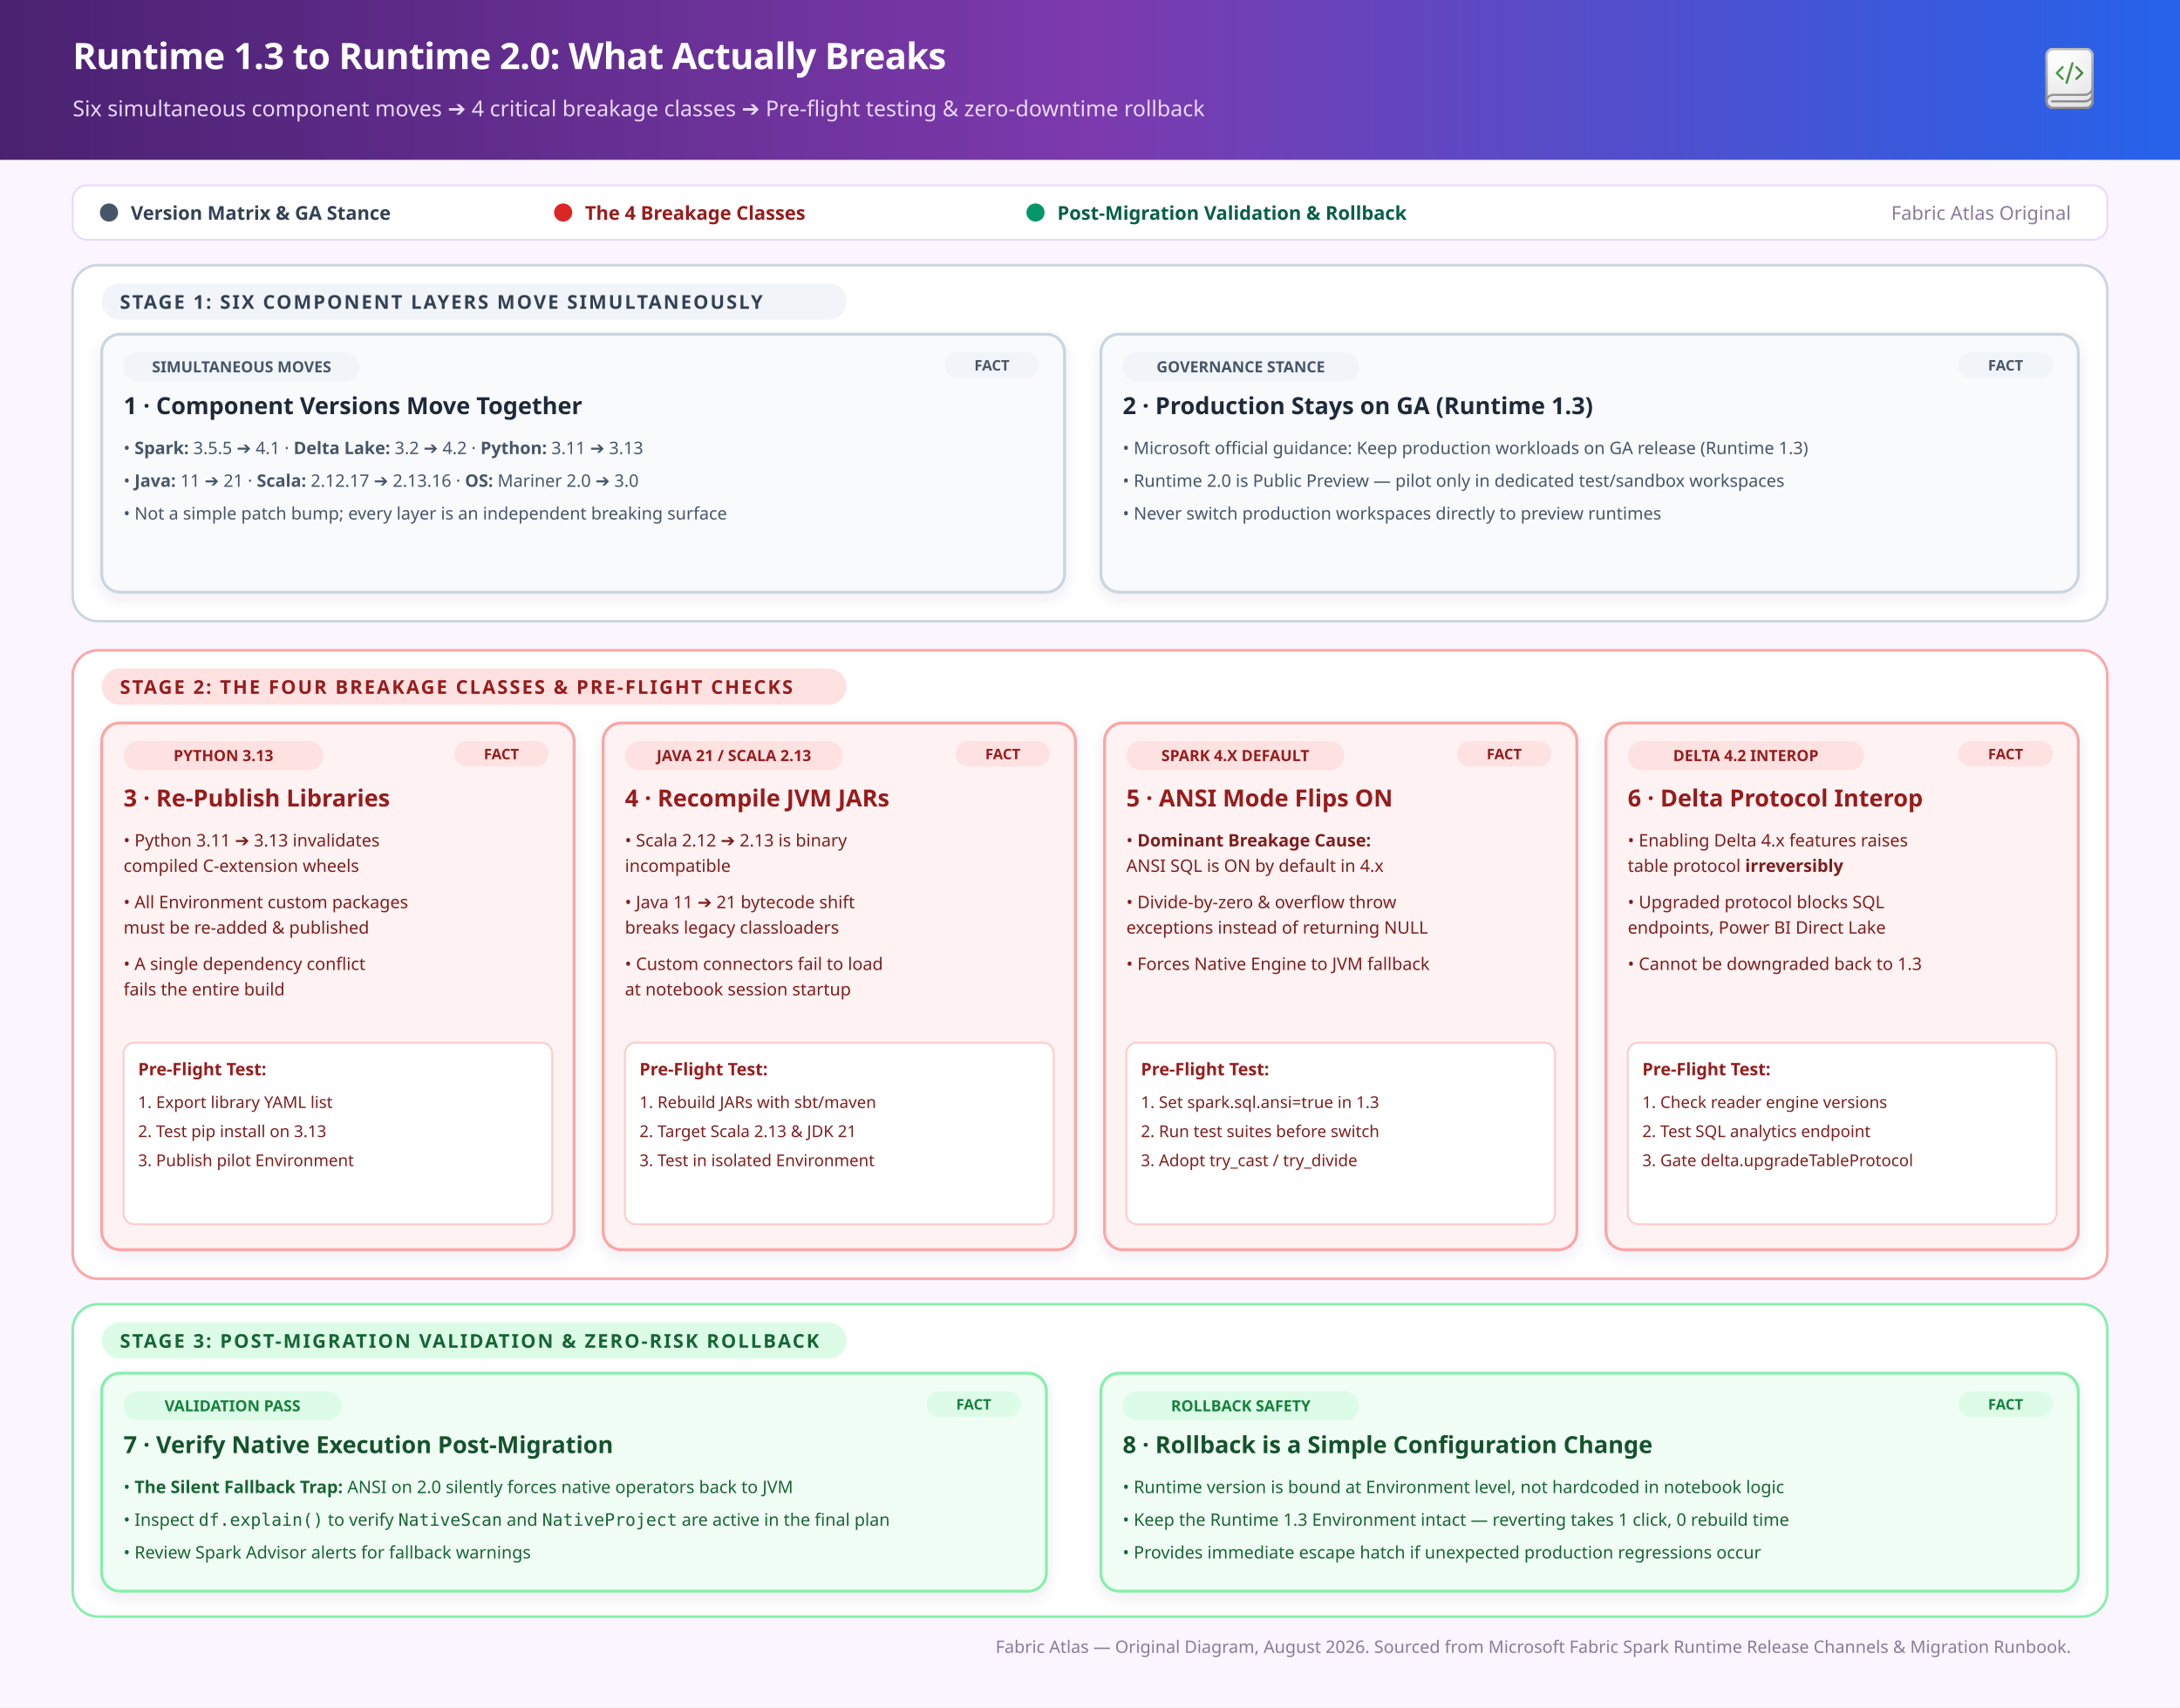
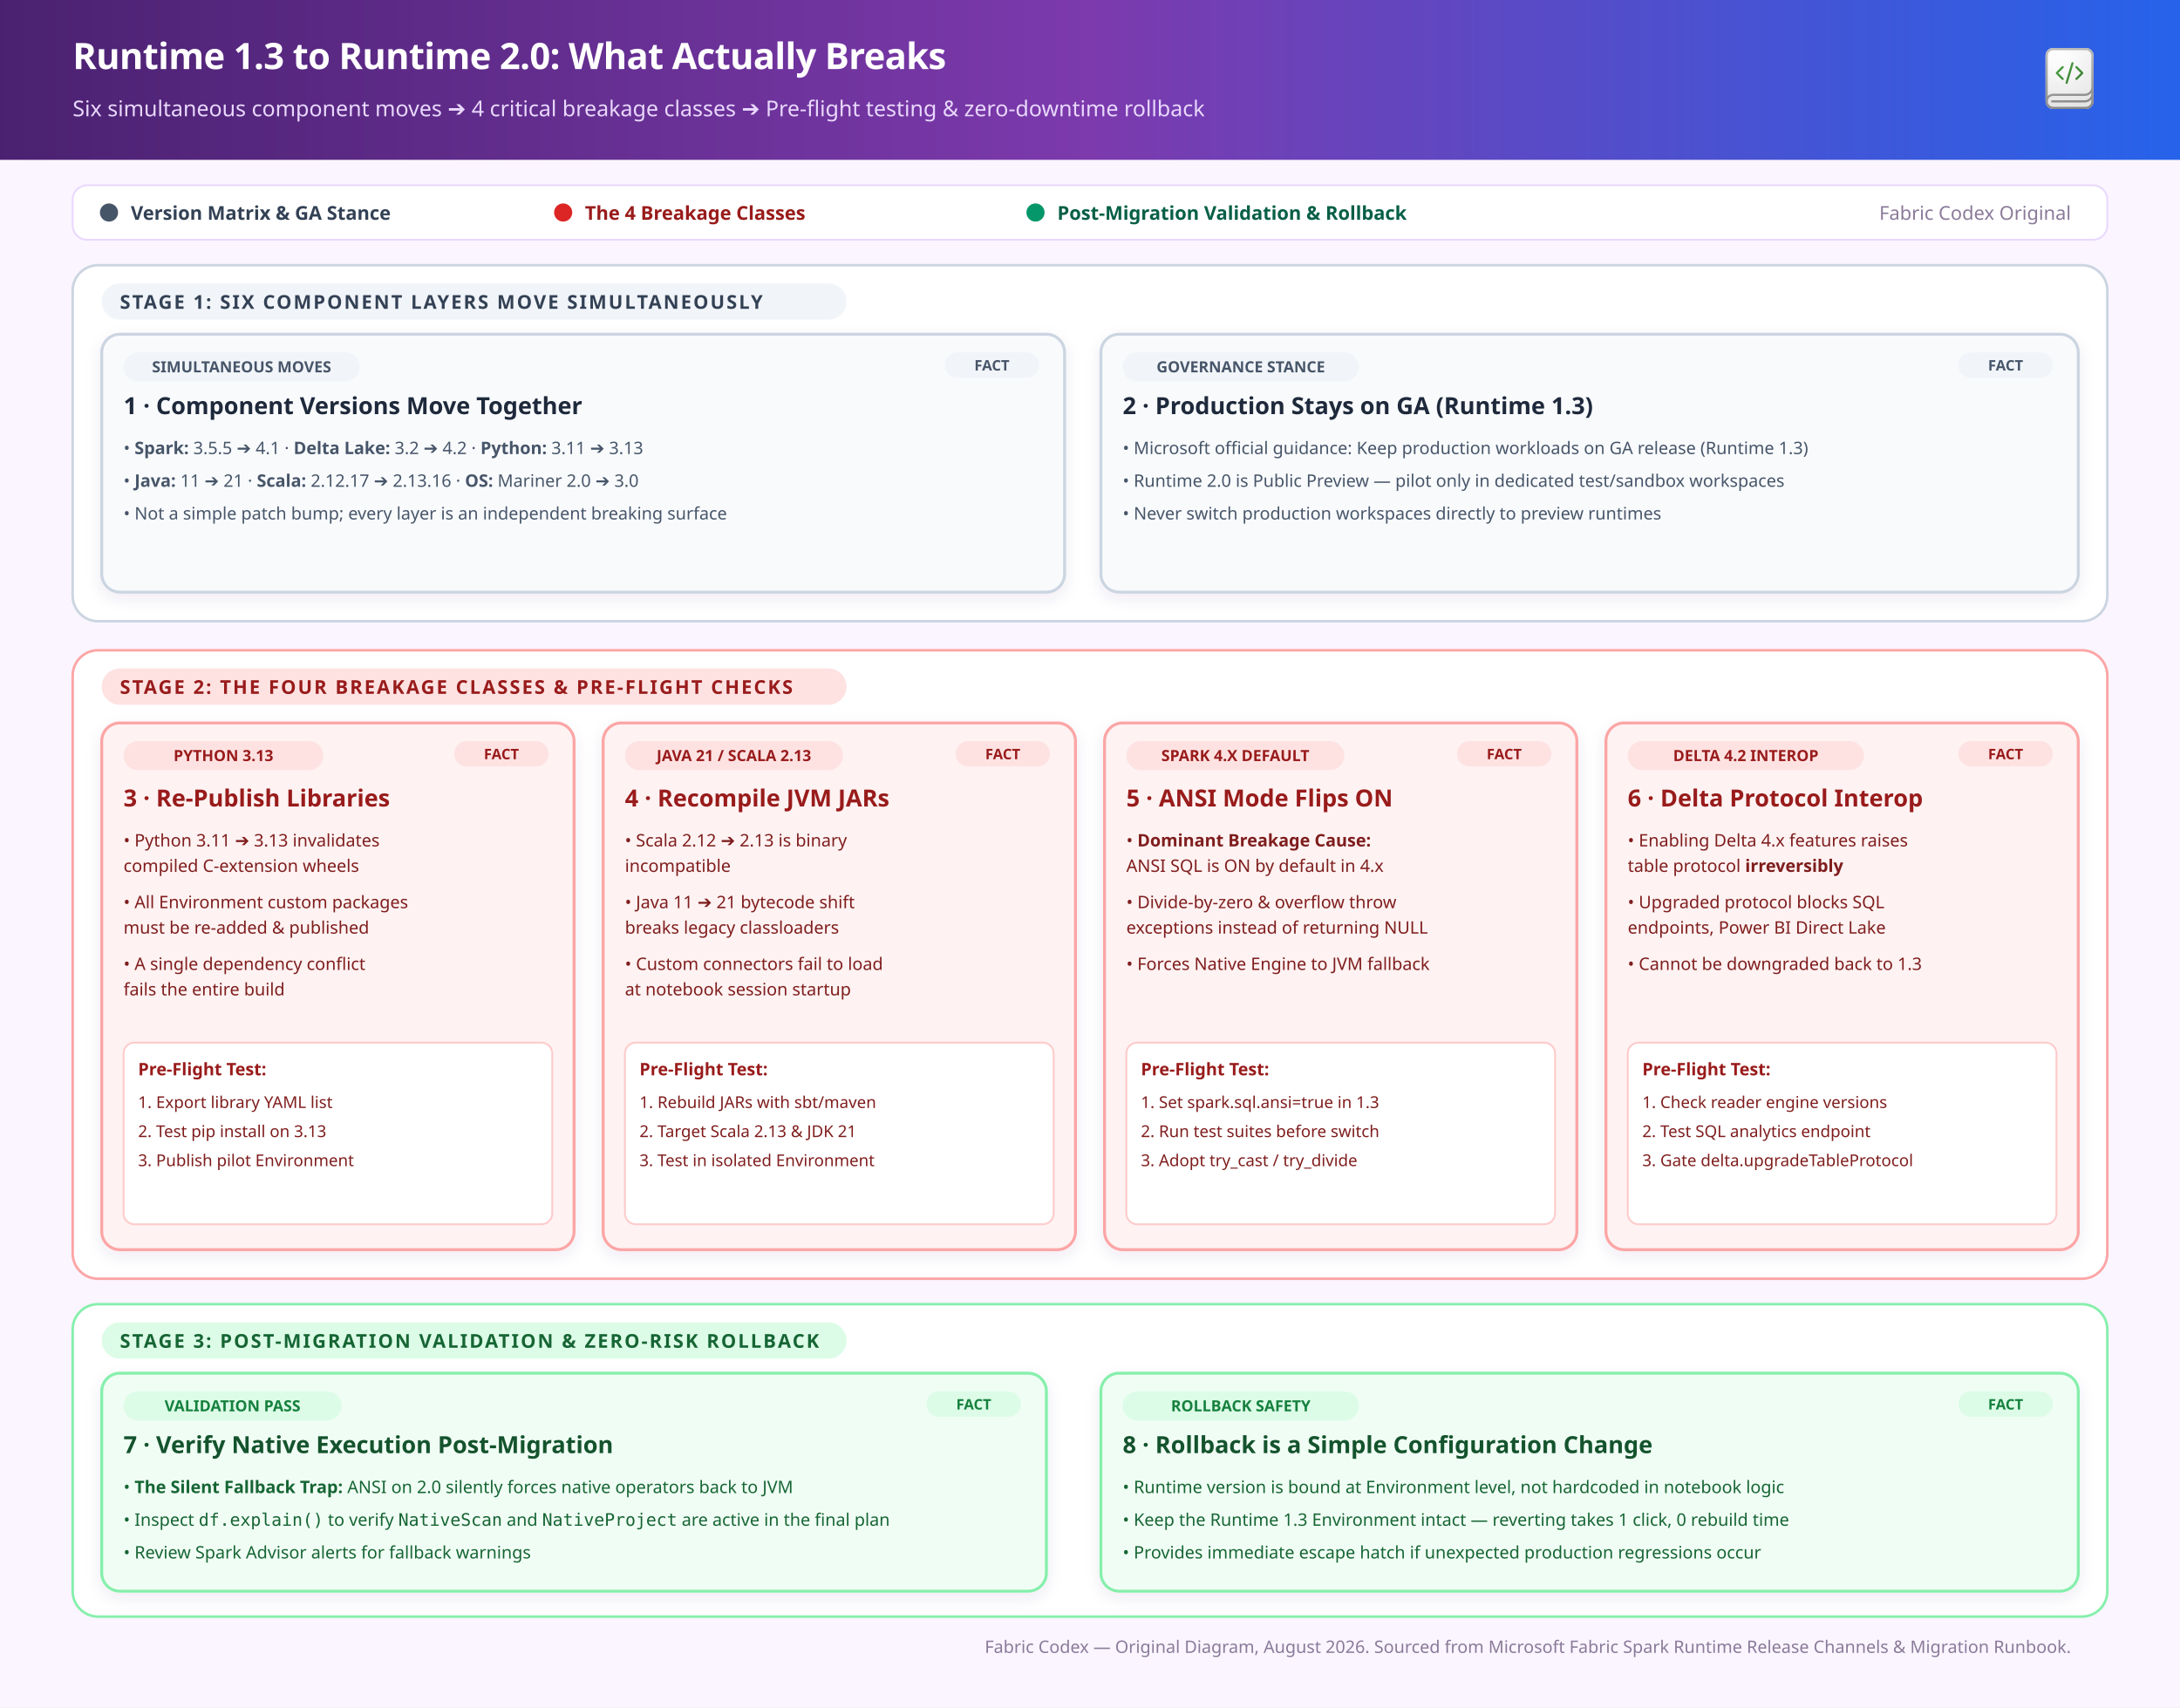
<svg xmlns="http://www.w3.org/2000/svg" viewBox="0 0 1200 940" font-family="Segoe UI, -apple-system, sans-serif" role="img" aria-labelledby="fabric-runtime-1-3-to-2-0-migration-title fabric-runtime-1-3-to-2-0-migration-desc" data-diagram-id="fabric-runtime-1-3-to-2-0-migration">
  <defs>
    <linearGradient id="mig-head" x1="0" y1="0" x2="1" y2="0">
      <stop offset="0" stop-color="#4A2170" />
      <stop offset="0.5" stop-color="#7C3AAD" />
      <stop offset="1" stop-color="#2563EB" />
    </linearGradient>
    <filter id="mig-shadow" x="-4%" y="-6%" width="108%" height="116%" filterUnits="userSpaceOnUse">
      <feDropShadow dx="0" dy="3" stdDeviation="4" flood-color="#4A2170" flood-opacity="0.08" />
    </filter>
    <marker id="mig-arr-purple" viewBox="0 0 10 10" refX="8" refY="5" markerWidth="7" markerHeight="7" orient="auto-start-reverse">
      <path d="M0 0 L10 5 L0 10 z" fill="#7C3AAD" />
    </marker>
    <marker id="mig-arr-green" viewBox="0 0 10 10" refX="8" refY="5" markerWidth="7" markerHeight="7" orient="auto-start-reverse">
      <path d="M0 0 L10 5 L0 10 z" fill="#059669" />
    </marker>
    <marker id="mig-arr-red" viewBox="0 0 10 10" refX="8" refY="5" markerWidth="7" markerHeight="7" orient="auto-start-reverse">
      <path d="M0 0 L10 5 L0 10 z" fill="#DC2626" />
    </marker>
    <linearGradient id="mig-nb-a" x1="11.111" x2="15.576" y1="2" y2="30.067" gradientUnits="userSpaceOnUse">
      <stop stop-color="#fff" />
      <stop offset="1" stop-color="#EBEBEB" />
    </linearGradient>
    <linearGradient id="mig-nb-c" x1="9.691" x2="19.427" y1="8.5" y2="20.784" gradientUnits="userSpaceOnUse">
      <stop stop-color="#4BA446" />
      <stop offset="1" stop-color="#3F7D35" />
    </linearGradient>
    <linearGradient id="mig-nb-f" x1="12.104" x2="16.851" y1="2" y2="29.972" gradientUnits="userSpaceOnUse">
      <stop stop-color="#BBB" />
      <stop offset="1" stop-color="#888" />
    </linearGradient>
    <radialGradient id="mig-nb-b" cx="0" cy="0" r="1" gradientTransform="matrix(11.61113 22.16669 -17.08352 8.94852 12.028 9.292)" gradientUnits="userSpaceOnUse">
      <stop offset=".177" stop-color="#fff" />
      <stop offset="1" stop-color="#B8B8B8" />
    </radialGradient>
  </defs>
  <rect width="1200" height="940" fill="#FAF5FF" />
  <rect width="1200" height="88" fill="url(#mig-head)" />
  <g data-official-icon="microsoft" data-icon-name="notebook_item_32">
    <g transform="translate(1120,24) scale(1.2)">
      <path fill="url(#mig-nb-a)" d="M5 5.5A3.5 3.5 0 0 1 8.5 2h15A3.5 3.5 0 0 1 27 5.5v21a3.5 3.5 0 0 1-3.5 3.5h-15A3.5 3.5 0 0 1 5 26.5z" />
      <path fill="url(#mig-nb-b)" fill-opacity=".2" d="M5 5.5A3.5 3.5 0 0 1 8.5 2h15A3.5 3.5 0 0 1 27 5.5v21a3.5 3.5 0 0 1-3.5 3.5h-15A3.5 3.5 0 0 1 5 26.5z" />
      <path fill="url(#mig-nb-c)" d="M17.494 8.521a.5.5 0 0 1 .335.623l-2.7 9a.5.5 0 1 1-.957-.287l2.7-9a.5.5 0 0 1 .622-.336" />
      <path fill="url(#mig-nb-c)" d="M18.797 10.446a.5.5 0 0 1 .707 0l2.63 2.63a.6.6 0 0 1 0 .848l-2.63 2.63a.5.5 0 0 1-.707-.708l2.346-2.346-2.346-2.347a.5.5 0 0 1 0-.707" />
      <path fill="url(#mig-nb-c)" d="M12.496 10.446a.5.5 0 1 1 .707.707L10.857 13.5l2.346 2.346a.5.5 0 0 1-.707.707l-2.63-2.629a.6.6 0 0 1 0-.848z" />
      <path fill="url(#mig-nb-f)" fill-rule="evenodd" d="M5 26.5v-21A3.5 3.5 0 0 1 8.5 2h15A3.5 3.5 0 0 1 27 5.5v21a3.5 3.5 0 0 1-3.5 3.5h-15A3.5 3.5 0 0 1 5 26.5M8.5 3h15A2.5 2.5 0 0 1 26 5.5V20a3 3 0 0 1-3 3H8.5A3.5 3.5 0 0 0 6 24.05V5.5A2.5 2.5 0 0 1 8.5 3M26 25.646v.854a2.5 2.5 0 0 1-2.5 2.5h-15a2.5 2.5 0 0 1 0-5H23a4 4 0 0 0 3-1.354V23a3 3 0 0 1-3 3H8a.5.5 0 0 0 0 1h15a4 4 0 0 0 3-1.354" clip-rule="evenodd" />
    </g>
  </g>
  <text x="40" y="38" font-size="20" font-weight="700" fill="#FFFFFF" letter-spacing="-0.3px">Runtime 1.3 to Runtime 2.0: What Actually Breaks</text>
  <text x="40" y="64" font-size="12" fill="#E9D8FD">Six simultaneous component moves ➔ 4 critical breakage classes ➔ Pre-flight testing &amp; zero-downtime rollback</text>
  <g transform="translate(40,102)" font-size="10.5">
    <rect width="1120" height="30" rx="8" fill="#FFFFFF" stroke="#E9D8FD" />
    <circle cx="20" cy="15" r="5" fill="#475569" />
    <text x="32" y="19" fill="#334155" font-weight="600">Version Matrix &amp; GA Stance</text>
    <circle cx="270" cy="15" r="5" fill="#DC2626" />
    <text x="282" y="19" fill="#991B1B" font-weight="600">The 4 Breakage Classes</text>
    <circle cx="530" cy="15" r="5" fill="#059669" />
    <text x="542" y="19" fill="#065F46" font-weight="600">Post-Migration Validation &amp; Rollback</text>
-     <text x="1100" y="19" text-anchor="end" fill="#8A7A99">Fabric Atlas Original</text>
+     <text x="1100" y="19" text-anchor="end" fill="#8A7A99">Fabric Codex Original</text>
  </g>
  <rect x="40" y="146" width="1120" height="196" rx="14" fill="#FFFFFF" stroke="#CBD5E1" stroke-width="1.4" />
  <rect x="56" y="156" width="410" height="20" rx="10" fill="#F1F5F9" />
  <text x="66" y="170" font-size="10.5" font-weight="700" fill="#334155" letter-spacing="1px">STAGE 1: SIX COMPONENT LAYERS MOVE SIMULTANEOUSLY</text>
  <g data-node-id="versions" role="group" tabindex="0" aria-label="Component versions move together">
    <rect x="56" y="184" width="530" height="142" rx="10" fill="#F8FAFC" stroke="#CBD5E1" stroke-width="1.6" filter="url(#mig-shadow)" />
    <rect x="68" y="194" width="130" height="16" rx="8" fill="#F1F5F9" />
    <text x="133" y="205" text-anchor="middle" font-size="8.5" font-weight="700" fill="#475569">SIMULTANEOUS MOVES</text>
    <text x="68" y="228" font-size="13" font-weight="700" fill="#1E293B">1 · Component Versions Move Together</text>
    <text x="68" y="250" font-size="9.5" fill="#475569">• <tspan font-weight="700">Spark:</tspan> 3.5.5 ➔ 4.1  ·  <tspan font-weight="700">Delta Lake:</tspan> 3.2 ➔ 4.2  ·  <tspan font-weight="700">Python:</tspan> 3.11 ➔ 3.13</text>
    <text x="68" y="268" font-size="9.5" fill="#475569">• <tspan font-weight="700">Java:</tspan> 11 ➔ 21  ·  <tspan font-weight="700">Scala:</tspan> 2.12.17 ➔ 2.13.16  ·  <tspan font-weight="700">OS:</tspan> Mariner 2.0 ➔ 3.0</text>
    <text x="68" y="286" font-size="9.5" fill="#475569">• Not a simple patch bump; every layer is an independent breaking surface</text>
    <rect x="520" y="194" width="52" height="14" rx="7" fill="#F1F5F9" />
    <text x="546" y="204" text-anchor="middle" font-size="8" font-weight="700" fill="#475569">FACT</text>
  </g>
  <g data-node-id="stance" role="group" tabindex="0" aria-label="Production stays on GA">
    <rect x="606" y="184" width="538" height="142" rx="10" fill="#F8FAFC" stroke="#CBD5E1" stroke-width="1.6" filter="url(#mig-shadow)" />
    <rect x="618" y="194" width="130" height="16" rx="8" fill="#F1F5F9" />
    <text x="683" y="205" text-anchor="middle" font-size="8.5" font-weight="700" fill="#475569">GOVERNANCE STANCE</text>
    <text x="618" y="228" font-size="13" font-weight="700" fill="#1E293B">2 · Production Stays on GA (Runtime 1.3)</text>
    <text x="618" y="250" font-size="9.5" fill="#475569">• Microsoft official guidance: Keep production workloads on GA release (Runtime 1.3)</text>
    <text x="618" y="268" font-size="9.5" fill="#475569">• Runtime 2.0 is Public Preview — pilot only in dedicated test/sandbox workspaces</text>
    <text x="618" y="286" font-size="9.5" fill="#475569">• Never switch production workspaces directly to preview runtimes</text>
    <rect x="1078" y="194" width="52" height="14" rx="7" fill="#F1F5F9" />
    <text x="1104" y="204" text-anchor="middle" font-size="8" font-weight="700" fill="#475569">FACT</text>
  </g>
  <rect x="40" y="358" width="1120" height="346" rx="14" fill="#FFFFFF" stroke="#FCA5A5" stroke-width="1.4" />
  <rect x="56" y="368" width="410" height="20" rx="10" fill="#FEE2E2" />
  <text x="66" y="382" font-size="10.5" font-weight="700" fill="#991B1B" letter-spacing="1px">STAGE 2: THE FOUR BREAKAGE CLASSES &amp; PRE-FLIGHT CHECKS</text>
  <g data-node-id="libs" role="group" tabindex="0" aria-label="Libraries must be re-published">
    <rect x="56" y="398" width="260" height="290" rx="10" fill="#FEF2F2" stroke="#FCA5A5" stroke-width="1.6" filter="url(#mig-shadow)" />
    <rect x="68" y="408" width="110" height="16" rx="8" fill="#FEE2E2" />
    <text x="123" y="419" text-anchor="middle" font-size="8.5" font-weight="700" fill="#991B1B">PYTHON 3.13</text>
    <text x="68" y="444" font-size="13" font-weight="700" fill="#991B1B">3 · Re-Publish Libraries</text>
    <text x="68" y="466" font-size="9.5" fill="#7F1D1D">• Python 3.11 ➔ 3.13 invalidates</text>
    <text x="68" y="480" font-size="9.5" fill="#7F1D1D">  compiled C-extension wheels</text>
    <text x="68" y="500" font-size="9.5" fill="#7F1D1D">• All Environment custom packages</text>
    <text x="68" y="514" font-size="9.5" fill="#7F1D1D">  must be re-added &amp; published</text>
    <text x="68" y="534" font-size="9.5" fill="#7F1D1D">• A single dependency conflict</text>
    <text x="68" y="548" font-size="9.5" fill="#7F1D1D">  fails the entire build</text>
    <rect x="68" y="574" width="236" height="100" rx="6" fill="#FFFFFF" stroke="#FECACA" />
    <text x="76" y="592" font-size="9.5" font-weight="700" fill="#991B1B">Pre-Flight Test:</text>
    <text x="76" y="610" font-size="9" fill="#7F1D1D">1. Export library YAML list</text>
    <text x="76" y="626" font-size="9" fill="#7F1D1D">2. Test pip install on 3.13</text>
    <text x="76" y="642" font-size="9" fill="#7F1D1D">3. Publish pilot Environment</text>
    <rect x="250" y="408" width="52" height="14" rx="7" fill="#FEE2E2" />
    <text x="276" y="418" text-anchor="middle" font-size="8" font-weight="700" fill="#991B1B">FACT</text>
  </g>
  <g data-node-id="jars" role="group" tabindex="0" aria-label="JVM artifacts need recompiling">
    <rect x="332" y="398" width="260" height="290" rx="10" fill="#FEF2F2" stroke="#FCA5A5" stroke-width="1.6" filter="url(#mig-shadow)" />
    <rect x="344" y="408" width="120" height="16" rx="8" fill="#FEE2E2" />
    <text x="404" y="419" text-anchor="middle" font-size="8.5" font-weight="700" fill="#991B1B">JAVA 21 / SCALA 2.13</text>
    <text x="344" y="444" font-size="13" font-weight="700" fill="#991B1B">4 · Recompile JVM JARs</text>
    <text x="344" y="466" font-size="9.5" fill="#7F1D1D">• Scala 2.12 ➔ 2.13 is binary</text>
    <text x="344" y="480" font-size="9.5" fill="#7F1D1D">  incompatible</text>
    <text x="344" y="500" font-size="9.5" fill="#7F1D1D">• Java 11 ➔ 21 bytecode shift</text>
    <text x="344" y="514" font-size="9.5" fill="#7F1D1D">  breaks legacy classloaders</text>
    <text x="344" y="534" font-size="9.5" fill="#7F1D1D">• Custom connectors fail to load</text>
    <text x="344" y="548" font-size="9.5" fill="#7F1D1D">  at notebook session startup</text>
    <rect x="344" y="574" width="236" height="100" rx="6" fill="#FFFFFF" stroke="#FECACA" />
    <text x="352" y="592" font-size="9.5" font-weight="700" fill="#991B1B">Pre-Flight Test:</text>
    <text x="352" y="610" font-size="9" fill="#7F1D1D">1. Rebuild JARs with sbt/maven</text>
    <text x="352" y="626" font-size="9" fill="#7F1D1D">2. Target Scala 2.13 &amp; JDK 21</text>
    <text x="352" y="642" font-size="9" fill="#7F1D1D">3. Test in isolated Environment</text>
    <rect x="526" y="408" width="52" height="14" rx="7" fill="#FEE2E2" />
    <text x="552" y="418" text-anchor="middle" font-size="8" font-weight="700" fill="#991B1B">FACT</text>
  </g>
  <g data-node-id="ansi" role="group" tabindex="0" aria-label="ANSI mode flips on">
    <rect x="608" y="398" width="260" height="290" rx="10" fill="#FEF2F2" stroke="#FCA5A5" stroke-width="1.6" filter="url(#mig-shadow)" />
    <rect x="620" y="408" width="120" height="16" rx="8" fill="#FEE2E2" />
    <text x="680" y="419" text-anchor="middle" font-size="8.5" font-weight="700" fill="#991B1B">SPARK 4.X DEFAULT</text>
    <text x="620" y="444" font-size="13" font-weight="700" fill="#991B1B">5 · ANSI Mode Flips ON</text>
    <text x="620" y="466" font-size="9.5" fill="#7F1D1D">• <tspan font-weight="700">Dominant Breakage Cause:</tspan>
    </text>
    <text x="620" y="480" font-size="9.5" fill="#7F1D1D">  ANSI SQL is ON by default in 4.x</text>
    <text x="620" y="500" font-size="9.5" fill="#7F1D1D">• Divide-by-zero &amp; overflow throw</text>
    <text x="620" y="514" font-size="9.5" fill="#7F1D1D">  exceptions instead of returning NULL</text>
    <text x="620" y="534" font-size="9.5" fill="#7F1D1D">• Forces Native Engine to JVM fallback</text>
    <rect x="620" y="574" width="236" height="100" rx="6" fill="#FFFFFF" stroke="#FECACA" />
    <text x="628" y="592" font-size="9.5" font-weight="700" fill="#991B1B">Pre-Flight Test:</text>
    <text x="628" y="610" font-size="9" fill="#7F1D1D">1. Set spark.sql.ansi=true in 1.3</text>
    <text x="628" y="626" font-size="9" fill="#7F1D1D">2. Run test suites before switch</text>
    <text x="628" y="642" font-size="9" fill="#7F1D1D">3. Adopt try_cast / try_divide</text>
    <rect x="802" y="408" width="52" height="14" rx="7" fill="#FEE2E2" />
    <text x="828" y="418" text-anchor="middle" font-size="8" font-weight="700" fill="#991B1B">FACT</text>
  </g>
  <g data-node-id="protocol" role="group" tabindex="0" aria-label="Delta protocol interoperability">
    <rect x="884" y="398" width="260" height="290" rx="10" fill="#FEF2F2" stroke="#FCA5A5" stroke-width="1.6" filter="url(#mig-shadow)" />
    <rect x="896" y="408" width="130" height="16" rx="8" fill="#FEE2E2" />
    <text x="961" y="419" text-anchor="middle" font-size="8.5" font-weight="700" fill="#991B1B">DELTA 4.2 INTEROP</text>
    <text x="896" y="444" font-size="13" font-weight="700" fill="#991B1B">6 · Delta Protocol Interop</text>
    <text x="896" y="466" font-size="9.5" fill="#7F1D1D">• Enabling Delta 4.x features raises</text>
    <text x="896" y="480" font-size="9.5" fill="#7F1D1D">  table protocol <tspan font-weight="700">irreversibly</tspan>
    </text>
    <text x="896" y="500" font-size="9.5" fill="#7F1D1D">• Upgraded protocol blocks SQL</text>
    <text x="896" y="514" font-size="9.5" fill="#7F1D1D">  endpoints, Power BI Direct Lake</text>
    <text x="896" y="534" font-size="9.5" fill="#7F1D1D">• Cannot be downgraded back to 1.3</text>
    <rect x="896" y="574" width="236" height="100" rx="6" fill="#FFFFFF" stroke="#FECACA" />
    <text x="904" y="592" font-size="9.5" font-weight="700" fill="#991B1B">Pre-Flight Test:</text>
    <text x="904" y="610" font-size="9" fill="#7F1D1D">1. Check reader engine versions</text>
    <text x="904" y="626" font-size="9" fill="#7F1D1D">2. Test SQL analytics endpoint</text>
    <text x="904" y="642" font-size="9" fill="#7F1D1D">3. Gate delta.upgradeTableProtocol</text>
    <rect x="1078" y="408" width="52" height="14" rx="7" fill="#FEE2E2" />
    <text x="1104" y="418" text-anchor="middle" font-size="8" font-weight="700" fill="#991B1B">FACT</text>
  </g>
  <rect x="40" y="718" width="1120" height="172" rx="14" fill="#FFFFFF" stroke="#86EFAC" stroke-width="1.4" />
  <rect x="56" y="728" width="410" height="20" rx="10" fill="#DCFCE7" />
  <text x="66" y="742" font-size="10.5" font-weight="700" fill="#166534" letter-spacing="1px">STAGE 3: POST-MIGRATION VALIDATION &amp; ZERO-RISK ROLLBACK</text>
  <g data-node-id="verify" role="group" tabindex="0" aria-label="Verify native execution afterwards">
    <rect x="56" y="756" width="520" height="120" rx="10" fill="#F0FDF4" stroke="#86EFAC" stroke-width="1.6" filter="url(#mig-shadow)" />
    <rect x="68" y="766" width="120" height="16" rx="8" fill="#DCFCE7" />
    <text x="128" y="777" text-anchor="middle" font-size="8.5" font-weight="700" fill="#15803D">VALIDATION PASS</text>
    <text x="68" y="800" font-size="13" font-weight="700" fill="#14532D">7 · Verify Native Execution Post-Migration</text>
    <text x="68" y="822" font-size="9.5" fill="#166534">• <tspan font-weight="700">The Silent Fallback Trap:</tspan> ANSI on 2.0 silently forces native operators back to JVM</text>
    <text x="68" y="840" font-size="9.5" fill="#166534">• Inspect <tspan font-family="monospace">df.explain()</tspan> to verify <tspan font-family="monospace">NativeScan</tspan> and <tspan font-family="monospace">NativeProject</tspan> are active in the final plan</text>
    <text x="68" y="858" font-size="9.5" fill="#166534">• Review Spark Advisor alerts for fallback warnings</text>
    <rect x="510" y="766" width="52" height="14" rx="7" fill="#DCFCE7" />
    <text x="536" y="776" text-anchor="middle" font-size="8" font-weight="700" fill="#15803D">FACT</text>
  </g>
  <g data-node-id="rollback" role="group" tabindex="0" aria-label="Rollback is a config change">
    <rect x="606" y="756" width="538" height="120" rx="10" fill="#F0FDF4" stroke="#86EFAC" stroke-width="1.6" filter="url(#mig-shadow)" />
    <rect x="618" y="766" width="130" height="16" rx="8" fill="#DCFCE7" />
    <text x="683" y="777" text-anchor="middle" font-size="8.5" font-weight="700" fill="#15803D">ROLLBACK SAFETY</text>
    <text x="618" y="800" font-size="13" font-weight="700" fill="#14532D">8 · Rollback is a Simple Configuration Change</text>
    <text x="618" y="822" font-size="9.5" fill="#166534">• Runtime version is bound at Environment level, not hardcoded in notebook logic</text>
    <text x="618" y="840" font-size="9.5" fill="#166534">• Keep the Runtime 1.3 Environment intact — reverting takes 1 click, 0 rebuild time</text>
    <text x="618" y="858" font-size="9.5" fill="#166534">• Provides immediate escape hatch if unexpected production regressions occur</text>
    <rect x="1078" y="766" width="52" height="14" rx="7" fill="#DCFCE7" />
    <text x="1104" y="776" text-anchor="middle" font-size="8" font-weight="700" fill="#15803D">FACT</text>
  </g>
-   <text x="1140" y="910" text-anchor="end" font-size="9.5" fill="#8A7A99">Fabric Atlas — Original Diagram, August 2026. Sourced from Microsoft Fabric Spark Runtime Release Channels &amp; Migration Runbook.</text>
+   <text x="1140" y="910" text-anchor="end" font-size="9.5" fill="#8A7A99">Fabric Codex — Original Diagram, August 2026. Sourced from Microsoft Fabric Spark Runtime Release Channels &amp; Migration Runbook.</text>
</svg>
